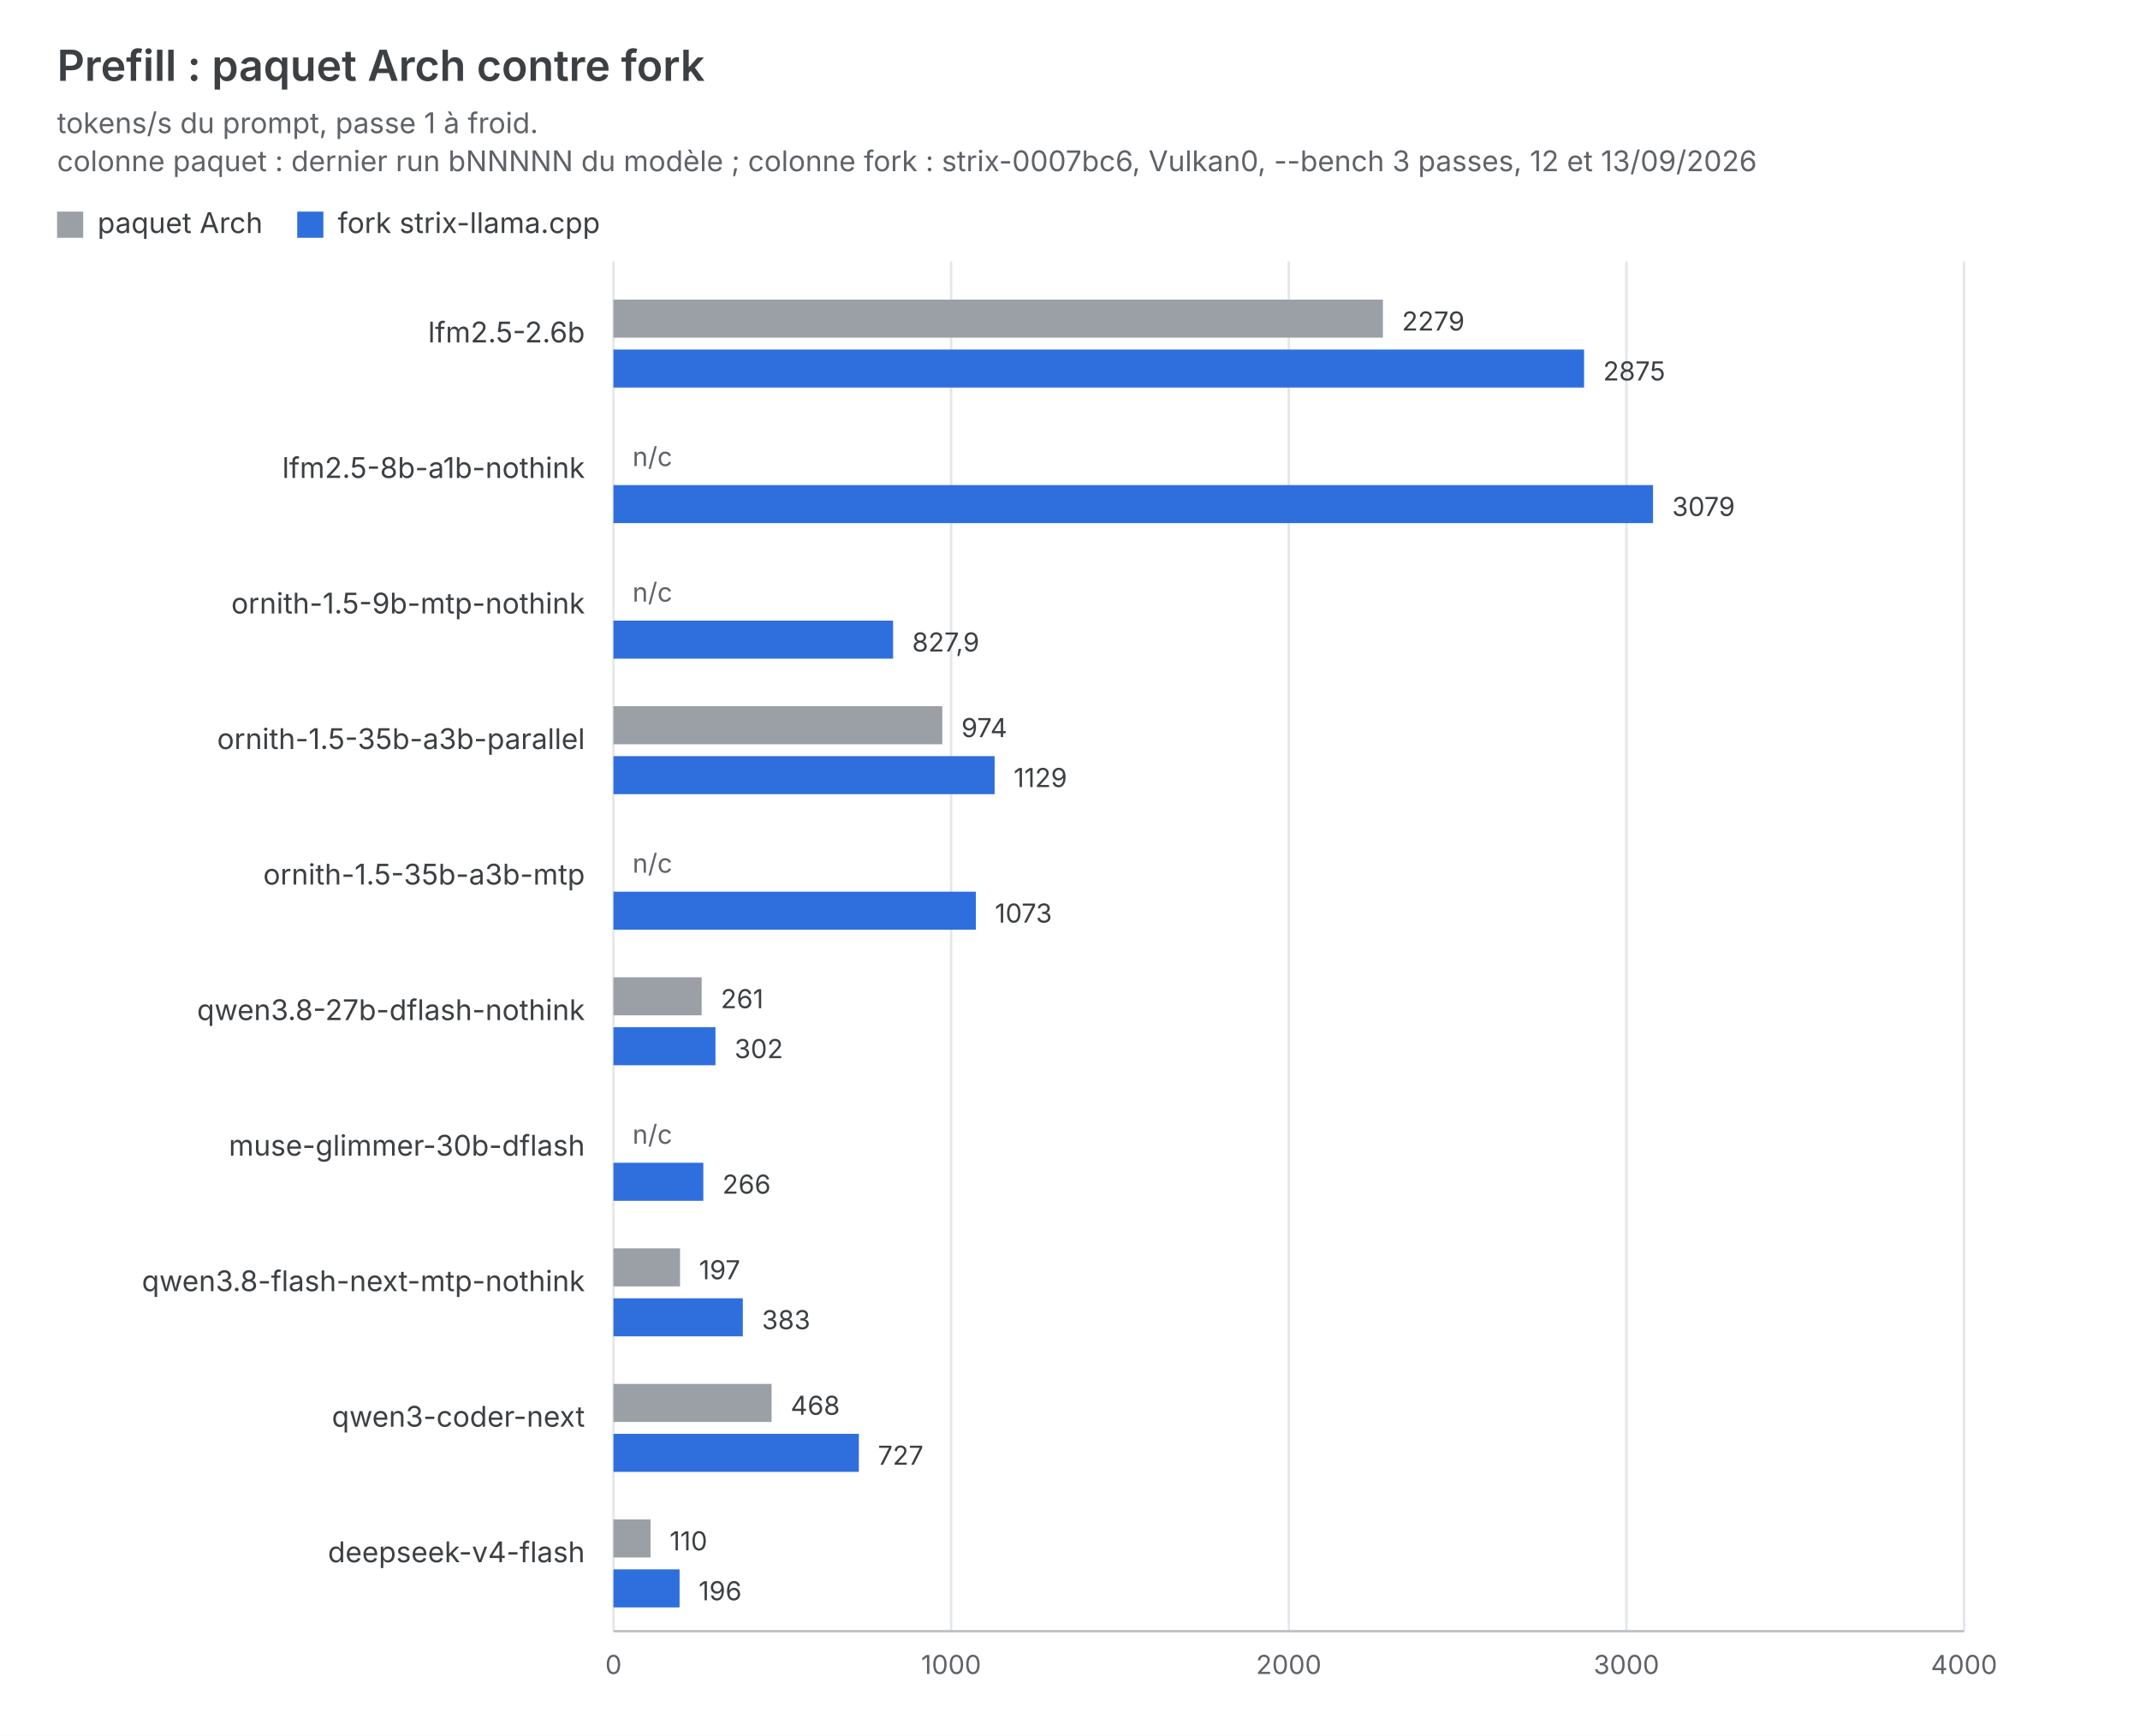
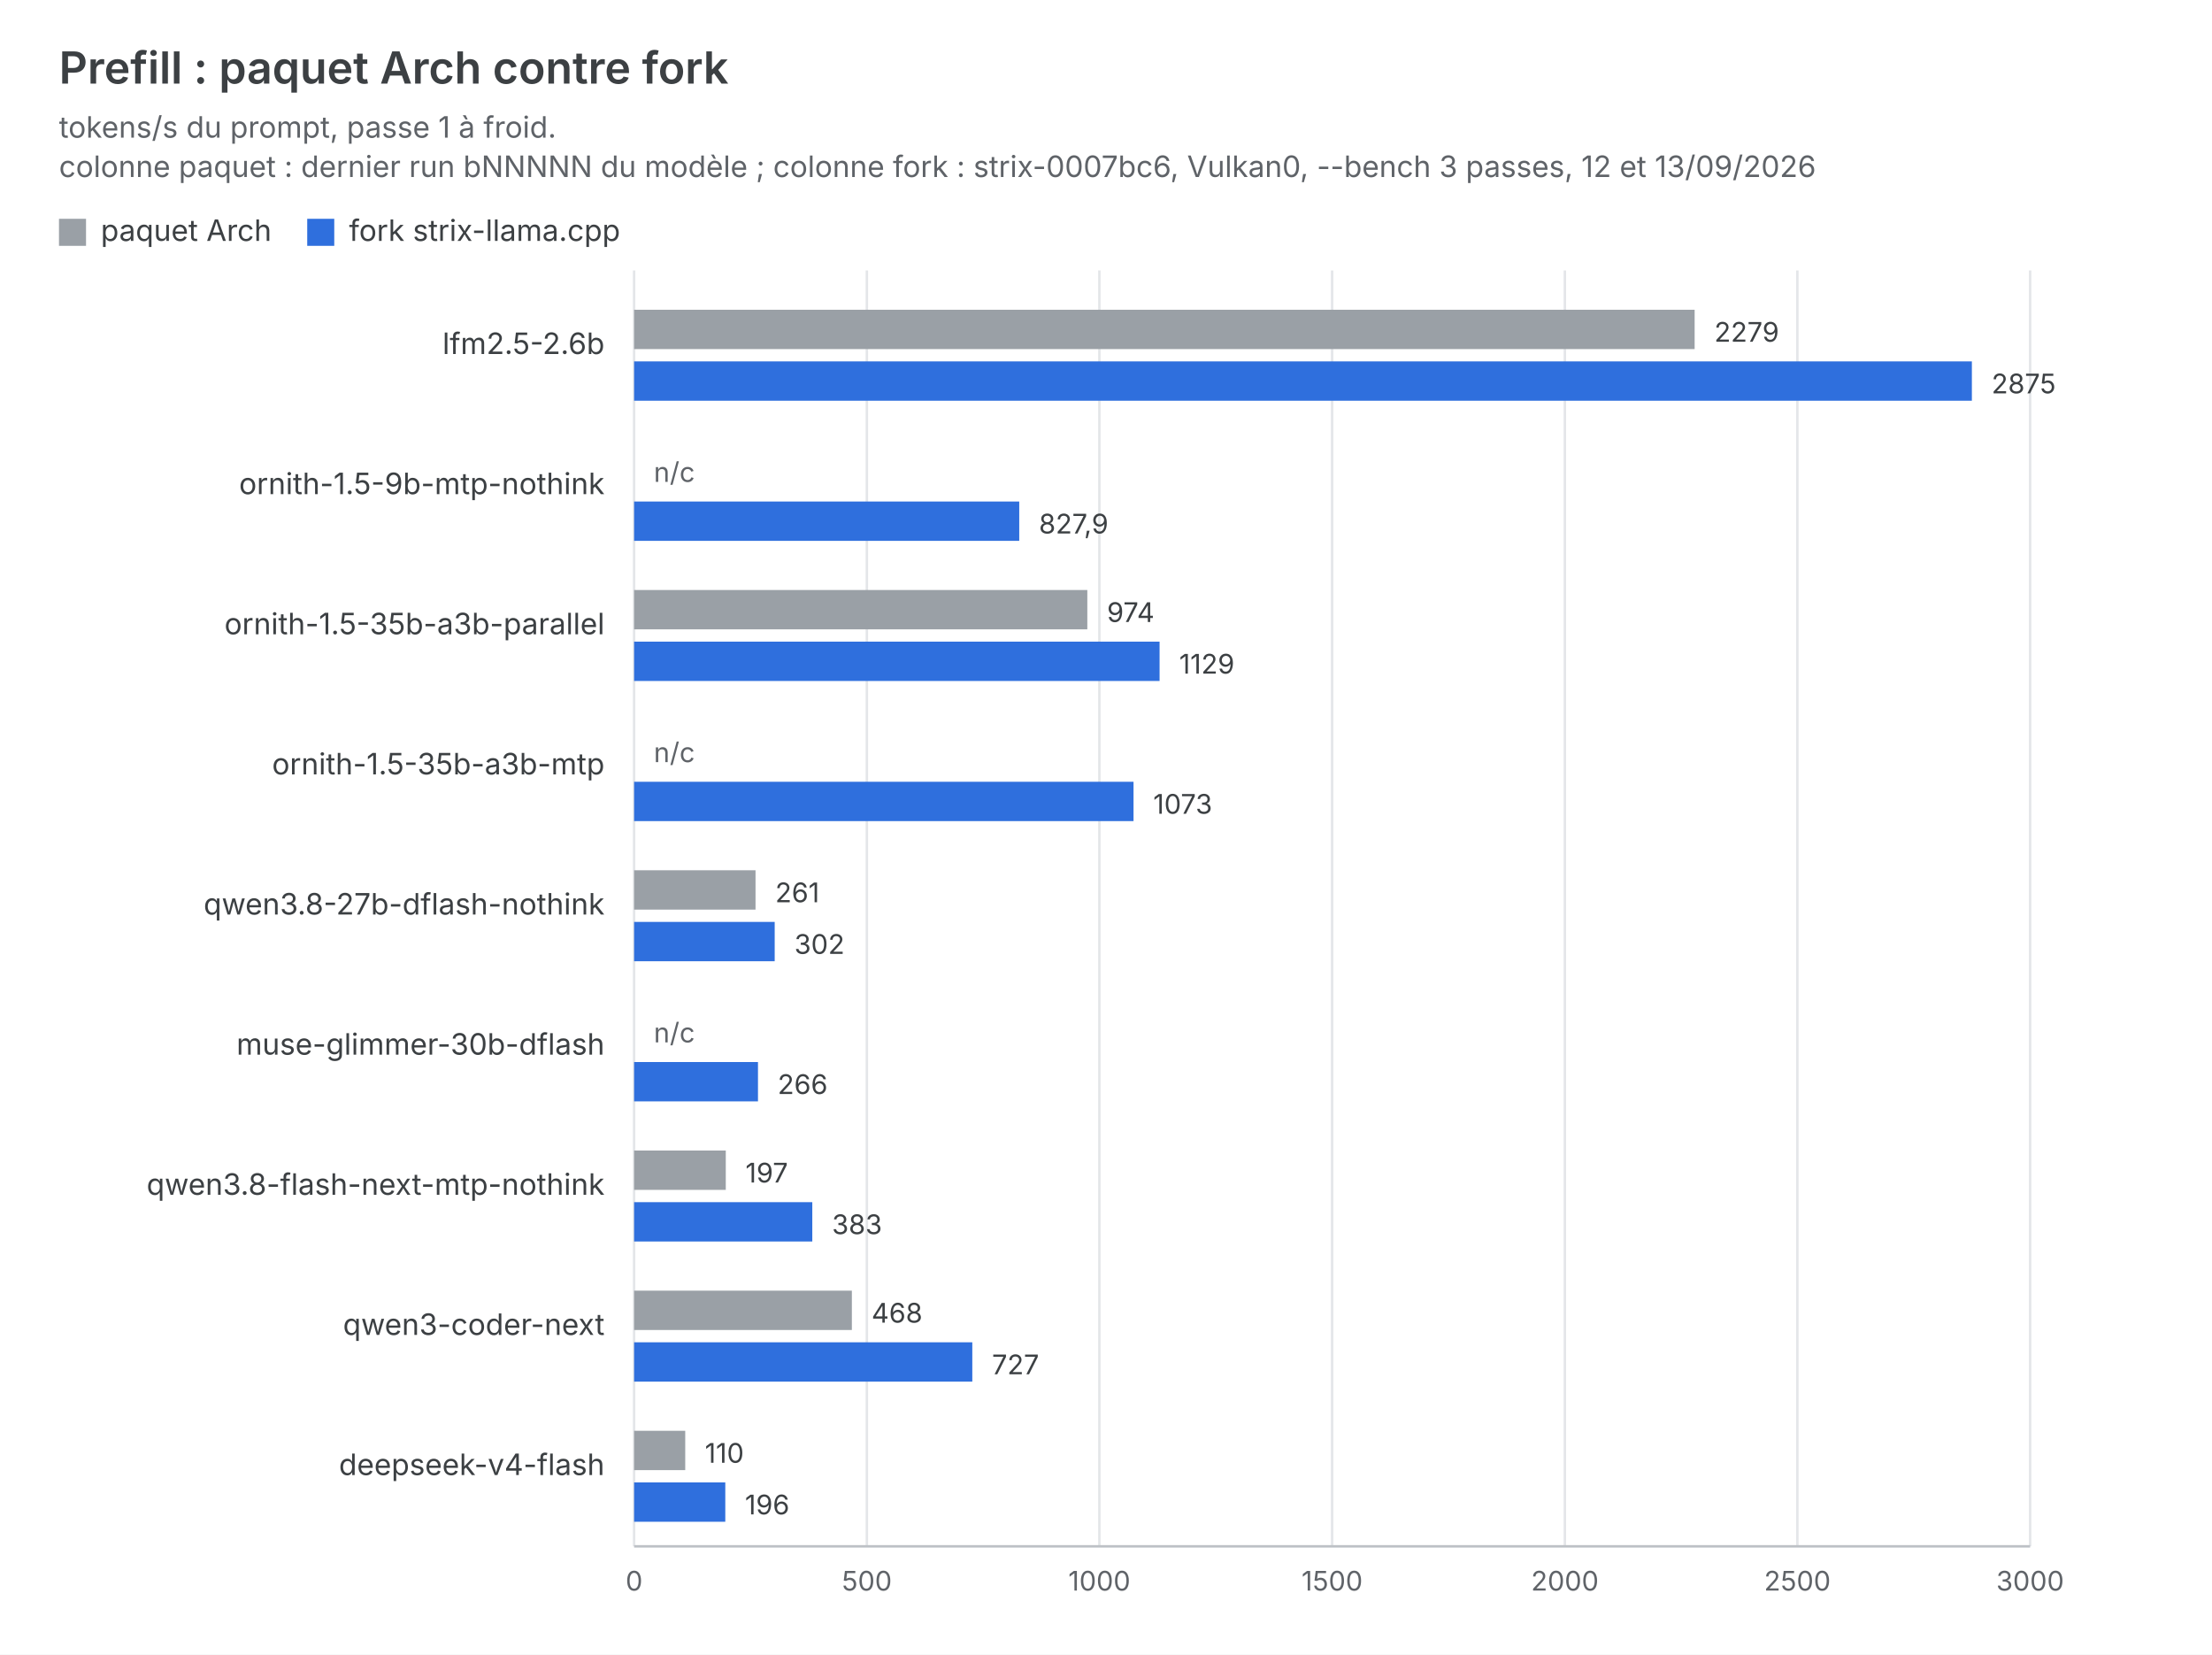
- <svg xmlns="http://www.w3.org/2000/svg" width="900" height="730" viewBox="0 0 900 730" role="img" aria-label="Prefill : paquet Arch contre fork">
-   <rect x="0" y="0" width="900" height="730" fill="#ffffff" />
+ <svg xmlns="http://www.w3.org/2000/svg" width="900" height="673" viewBox="0 0 900 673" role="img" aria-label="Prefill : paquet Arch contre fork">
+   <rect x="0" y="0" width="900" height="673" fill="#ffffff" />
  <text x="24.0" y="34.0" font-family="Inter, Helvetica, Arial, sans-serif" font-size="18" fill="#3c4043" text-anchor="start" font-weight="600">Prefill : paquet Arch contre fork</text>
  <text x="24.0" y="56.0" font-family="Inter, Helvetica, Arial, sans-serif" font-size="12" fill="#5f6368" text-anchor="start">tokens/s du prompt, passe 1 à froid.</text>
  <text x="24.0" y="72.0" font-family="Inter, Helvetica, Arial, sans-serif" font-size="12" fill="#5f6368" text-anchor="start">colonne paquet : dernier run bNNNNN du modèle ; colonne fork : strix-0007bc6, Vulkan0, --bench 3 passes, 12 et 13/09/2026</text>
  <rect x="24.0" y="89.0" width="11" height="11" fill="#9aa0a6" />
  <text x="41.0" y="98.0" font-family="Inter, Helvetica, Arial, sans-serif" font-size="12" fill="#3c4043" text-anchor="start">paquet Arch</text>
  <rect x="125.0" y="89.0" width="11" height="11" fill="#2f6fdd" />
  <text x="142.0" y="98.0" font-family="Inter, Helvetica, Arial, sans-serif" font-size="12" fill="#3c4043" text-anchor="start">fork strix-llama.cpp</text>
-   <line x1="258.0" y1="110.0" x2="258.0" y2="686.0" stroke="#e4e6e9" stroke-width="1.0" />
-   <text x="258.0" y="704.0" font-family="Inter, Helvetica, Arial, sans-serif" font-size="11" fill="#5f6368" text-anchor="middle">0</text>
-   <line x1="400.0" y1="110.0" x2="400.0" y2="686.0" stroke="#e4e6e9" stroke-width="1.0" />
-   <text x="400.0" y="704.0" font-family="Inter, Helvetica, Arial, sans-serif" font-size="11" fill="#5f6368" text-anchor="middle">1000</text>
-   <line x1="542.0" y1="110.0" x2="542.0" y2="686.0" stroke="#e4e6e9" stroke-width="1.0" />
-   <text x="542.0" y="704.0" font-family="Inter, Helvetica, Arial, sans-serif" font-size="11" fill="#5f6368" text-anchor="middle">2000</text>
-   <line x1="684.0" y1="110.0" x2="684.0" y2="686.0" stroke="#e4e6e9" stroke-width="1.0" />
-   <text x="684.0" y="704.0" font-family="Inter, Helvetica, Arial, sans-serif" font-size="11" fill="#5f6368" text-anchor="middle">3000</text>
-   <line x1="826.0" y1="110.0" x2="826.0" y2="686.0" stroke="#e4e6e9" stroke-width="1.0" />
-   <text x="826.0" y="704.0" font-family="Inter, Helvetica, Arial, sans-serif" font-size="11" fill="#5f6368" text-anchor="middle">4000</text>
-   <line x1="258.0" y1="686.0" x2="826.0" y2="686.0" stroke="#bdc1c6" stroke-width="1.0" />
+   <line x1="258.0" y1="110.0" x2="258.0" y2="629.0" stroke="#e4e6e9" stroke-width="1.0" />
+   <text x="258.0" y="647.0" font-family="Inter, Helvetica, Arial, sans-serif" font-size="11" fill="#5f6368" text-anchor="middle">0</text>
+   <line x1="352.7" y1="110.0" x2="352.7" y2="629.0" stroke="#e4e6e9" stroke-width="1.0" />
+   <text x="352.7" y="647.0" font-family="Inter, Helvetica, Arial, sans-serif" font-size="11" fill="#5f6368" text-anchor="middle">500</text>
+   <line x1="447.3" y1="110.0" x2="447.3" y2="629.0" stroke="#e4e6e9" stroke-width="1.0" />
+   <text x="447.3" y="647.0" font-family="Inter, Helvetica, Arial, sans-serif" font-size="11" fill="#5f6368" text-anchor="middle">1000</text>
+   <line x1="542.0" y1="110.0" x2="542.0" y2="629.0" stroke="#e4e6e9" stroke-width="1.0" />
+   <text x="542.0" y="647.0" font-family="Inter, Helvetica, Arial, sans-serif" font-size="11" fill="#5f6368" text-anchor="middle">1500</text>
+   <line x1="636.7" y1="110.0" x2="636.7" y2="629.0" stroke="#e4e6e9" stroke-width="1.0" />
+   <text x="636.7" y="647.0" font-family="Inter, Helvetica, Arial, sans-serif" font-size="11" fill="#5f6368" text-anchor="middle">2000</text>
+   <line x1="731.3" y1="110.0" x2="731.3" y2="629.0" stroke="#e4e6e9" stroke-width="1.0" />
+   <text x="731.3" y="647.0" font-family="Inter, Helvetica, Arial, sans-serif" font-size="11" fill="#5f6368" text-anchor="middle">2500</text>
+   <line x1="826.0" y1="110.0" x2="826.0" y2="629.0" stroke="#e4e6e9" stroke-width="1.0" />
+   <text x="826.0" y="647.0" font-family="Inter, Helvetica, Arial, sans-serif" font-size="11" fill="#5f6368" text-anchor="middle">3000</text>
+   <line x1="258.0" y1="629.0" x2="826.0" y2="629.0" stroke="#bdc1c6" stroke-width="1.0" />
  <text x="246.0" y="144.0" font-family="Inter, Helvetica, Arial, sans-serif" font-size="12" fill="#3c4043" text-anchor="end">lfm2.5-2.6b</text>
-   <rect x="258.0" y="126.0" width="323.6" height="16.0" fill="#9aa0a6" />
-   <text x="589.6" y="139.0" font-family="Inter, Helvetica, Arial, sans-serif" font-size="11" fill="#3c4043" text-anchor="start">2279</text>
-   <rect x="258.0" y="147.0" width="408.2" height="16.0" fill="#2f6fdd" />
-   <text x="674.2" y="160.0" font-family="Inter, Helvetica, Arial, sans-serif" font-size="11" fill="#3c4043" text-anchor="start">2875</text>
-   <text x="246.0" y="201.0" font-family="Inter, Helvetica, Arial, sans-serif" font-size="12" fill="#3c4043" text-anchor="end">lfm2.5-8b-a1b-nothink</text>
+   <rect x="258.0" y="126.0" width="431.5" height="16.0" fill="#9aa0a6" />
+   <text x="697.5" y="139.0" font-family="Inter, Helvetica, Arial, sans-serif" font-size="11" fill="#3c4043" text-anchor="start">2279</text>
+   <rect x="258.0" y="147.0" width="544.3" height="16.0" fill="#2f6fdd" />
+   <text x="810.3" y="160.0" font-family="Inter, Helvetica, Arial, sans-serif" font-size="11" fill="#3c4043" text-anchor="start">2875</text>
+   <text x="246.0" y="201.0" font-family="Inter, Helvetica, Arial, sans-serif" font-size="12" fill="#3c4043" text-anchor="end">ornith-1.5-9b-mtp-nothink</text>
  <text x="266.0" y="196.0" font-family="Inter, Helvetica, Arial, sans-serif" font-size="11" fill="#5f6368" text-anchor="start">n/c</text>
-   <rect x="258.0" y="204.0" width="437.2" height="16.0" fill="#2f6fdd" />
-   <text x="703.2" y="217.0" font-family="Inter, Helvetica, Arial, sans-serif" font-size="11" fill="#3c4043" text-anchor="start">3079</text>
-   <text x="246.0" y="258.0" font-family="Inter, Helvetica, Arial, sans-serif" font-size="12" fill="#3c4043" text-anchor="end">ornith-1.5-9b-mtp-nothink</text>
-   <text x="266.0" y="253.0" font-family="Inter, Helvetica, Arial, sans-serif" font-size="11" fill="#5f6368" text-anchor="start">n/c</text>
-   <rect x="258.0" y="261.0" width="117.6" height="16.0" fill="#2f6fdd" />
-   <text x="383.6" y="274.0" font-family="Inter, Helvetica, Arial, sans-serif" font-size="11" fill="#3c4043" text-anchor="start">827,9</text>
-   <text x="246.0" y="315.0" font-family="Inter, Helvetica, Arial, sans-serif" font-size="12" fill="#3c4043" text-anchor="end">ornith-1.5-35b-a3b-parallel</text>
-   <rect x="258.0" y="297.0" width="138.3" height="16.0" fill="#9aa0a6" />
-   <text x="404.3" y="310.0" font-family="Inter, Helvetica, Arial, sans-serif" font-size="11" fill="#3c4043" text-anchor="start">974</text>
-   <rect x="258.0" y="318.0" width="160.3" height="16.0" fill="#2f6fdd" />
-   <text x="426.3" y="331.0" font-family="Inter, Helvetica, Arial, sans-serif" font-size="11" fill="#3c4043" text-anchor="start">1129</text>
-   <text x="246.0" y="372.0" font-family="Inter, Helvetica, Arial, sans-serif" font-size="12" fill="#3c4043" text-anchor="end">ornith-1.5-35b-a3b-mtp</text>
-   <text x="266.0" y="367.0" font-family="Inter, Helvetica, Arial, sans-serif" font-size="11" fill="#5f6368" text-anchor="start">n/c</text>
-   <rect x="258.0" y="375.0" width="152.4" height="16.0" fill="#2f6fdd" />
-   <text x="418.4" y="388.0" font-family="Inter, Helvetica, Arial, sans-serif" font-size="11" fill="#3c4043" text-anchor="start">1073</text>
-   <text x="246.0" y="429.0" font-family="Inter, Helvetica, Arial, sans-serif" font-size="12" fill="#3c4043" text-anchor="end">qwen3.8-27b-dflash-nothink</text>
-   <rect x="258.0" y="411.0" width="37.1" height="16.0" fill="#9aa0a6" />
-   <text x="303.1" y="424.0" font-family="Inter, Helvetica, Arial, sans-serif" font-size="11" fill="#3c4043" text-anchor="start">261</text>
-   <rect x="258.0" y="432.0" width="42.9" height="16.0" fill="#2f6fdd" />
-   <text x="308.9" y="445.0" font-family="Inter, Helvetica, Arial, sans-serif" font-size="11" fill="#3c4043" text-anchor="start">302</text>
-   <text x="246.0" y="486.0" font-family="Inter, Helvetica, Arial, sans-serif" font-size="12" fill="#3c4043" text-anchor="end">muse-glimmer-30b-dflash</text>
-   <text x="266.0" y="481.0" font-family="Inter, Helvetica, Arial, sans-serif" font-size="11" fill="#5f6368" text-anchor="start">n/c</text>
-   <rect x="258.0" y="489.0" width="37.8" height="16.0" fill="#2f6fdd" />
-   <text x="303.8" y="502.0" font-family="Inter, Helvetica, Arial, sans-serif" font-size="11" fill="#3c4043" text-anchor="start">266</text>
-   <text x="246.0" y="543.0" font-family="Inter, Helvetica, Arial, sans-serif" font-size="12" fill="#3c4043" text-anchor="end">qwen3.8-flash-next-mtp-nothink</text>
-   <rect x="258.0" y="525.0" width="28.0" height="16.0" fill="#9aa0a6" />
-   <text x="294.0" y="538.0" font-family="Inter, Helvetica, Arial, sans-serif" font-size="11" fill="#3c4043" text-anchor="start">197</text>
-   <rect x="258.0" y="546.0" width="54.4" height="16.0" fill="#2f6fdd" />
-   <text x="320.4" y="559.0" font-family="Inter, Helvetica, Arial, sans-serif" font-size="11" fill="#3c4043" text-anchor="start">383</text>
-   <text x="246.0" y="600.0" font-family="Inter, Helvetica, Arial, sans-serif" font-size="12" fill="#3c4043" text-anchor="end">qwen3-coder-next</text>
-   <rect x="258.0" y="582.0" width="66.5" height="16.0" fill="#9aa0a6" />
-   <text x="332.5" y="595.0" font-family="Inter, Helvetica, Arial, sans-serif" font-size="11" fill="#3c4043" text-anchor="start">468</text>
-   <rect x="258.0" y="603.0" width="103.2" height="16.0" fill="#2f6fdd" />
-   <text x="369.2" y="616.0" font-family="Inter, Helvetica, Arial, sans-serif" font-size="11" fill="#3c4043" text-anchor="start">727</text>
-   <text x="246.0" y="657.0" font-family="Inter, Helvetica, Arial, sans-serif" font-size="12" fill="#3c4043" text-anchor="end">deepseek-v4-flash</text>
-   <rect x="258.0" y="639.0" width="15.6" height="16.0" fill="#9aa0a6" />
-   <text x="281.6" y="652.0" font-family="Inter, Helvetica, Arial, sans-serif" font-size="11" fill="#3c4043" text-anchor="start">110</text>
-   <rect x="258.0" y="660.0" width="27.8" height="16.0" fill="#2f6fdd" />
-   <text x="293.8" y="673.0" font-family="Inter, Helvetica, Arial, sans-serif" font-size="11" fill="#3c4043" text-anchor="start">196</text>
+   <rect x="258.0" y="204.0" width="156.7" height="16.0" fill="#2f6fdd" />
+   <text x="422.7" y="217.0" font-family="Inter, Helvetica, Arial, sans-serif" font-size="11" fill="#3c4043" text-anchor="start">827,9</text>
+   <text x="246.0" y="258.0" font-family="Inter, Helvetica, Arial, sans-serif" font-size="12" fill="#3c4043" text-anchor="end">ornith-1.5-35b-a3b-parallel</text>
+   <rect x="258.0" y="240.0" width="184.4" height="16.0" fill="#9aa0a6" />
+   <text x="450.4" y="253.0" font-family="Inter, Helvetica, Arial, sans-serif" font-size="11" fill="#3c4043" text-anchor="start">974</text>
+   <rect x="258.0" y="261.0" width="213.8" height="16.0" fill="#2f6fdd" />
+   <text x="479.8" y="274.0" font-family="Inter, Helvetica, Arial, sans-serif" font-size="11" fill="#3c4043" text-anchor="start">1129</text>
+   <text x="246.0" y="315.0" font-family="Inter, Helvetica, Arial, sans-serif" font-size="12" fill="#3c4043" text-anchor="end">ornith-1.5-35b-a3b-mtp</text>
+   <text x="266.0" y="310.0" font-family="Inter, Helvetica, Arial, sans-serif" font-size="11" fill="#5f6368" text-anchor="start">n/c</text>
+   <rect x="258.0" y="318.0" width="203.2" height="16.0" fill="#2f6fdd" />
+   <text x="469.2" y="331.0" font-family="Inter, Helvetica, Arial, sans-serif" font-size="11" fill="#3c4043" text-anchor="start">1073</text>
+   <text x="246.0" y="372.0" font-family="Inter, Helvetica, Arial, sans-serif" font-size="12" fill="#3c4043" text-anchor="end">qwen3.8-27b-dflash-nothink</text>
+   <rect x="258.0" y="354.0" width="49.4" height="16.0" fill="#9aa0a6" />
+   <text x="315.4" y="367.0" font-family="Inter, Helvetica, Arial, sans-serif" font-size="11" fill="#3c4043" text-anchor="start">261</text>
+   <rect x="258.0" y="375.0" width="57.2" height="16.0" fill="#2f6fdd" />
+   <text x="323.2" y="388.0" font-family="Inter, Helvetica, Arial, sans-serif" font-size="11" fill="#3c4043" text-anchor="start">302</text>
+   <text x="246.0" y="429.0" font-family="Inter, Helvetica, Arial, sans-serif" font-size="12" fill="#3c4043" text-anchor="end">muse-glimmer-30b-dflash</text>
+   <text x="266.0" y="424.0" font-family="Inter, Helvetica, Arial, sans-serif" font-size="11" fill="#5f6368" text-anchor="start">n/c</text>
+   <rect x="258.0" y="432.0" width="50.4" height="16.0" fill="#2f6fdd" />
+   <text x="316.4" y="445.0" font-family="Inter, Helvetica, Arial, sans-serif" font-size="11" fill="#3c4043" text-anchor="start">266</text>
+   <text x="246.0" y="486.0" font-family="Inter, Helvetica, Arial, sans-serif" font-size="12" fill="#3c4043" text-anchor="end">qwen3.8-flash-next-mtp-nothink</text>
+   <rect x="258.0" y="468.0" width="37.3" height="16.0" fill="#9aa0a6" />
+   <text x="303.3" y="481.0" font-family="Inter, Helvetica, Arial, sans-serif" font-size="11" fill="#3c4043" text-anchor="start">197</text>
+   <rect x="258.0" y="489.0" width="72.5" height="16.0" fill="#2f6fdd" />
+   <text x="338.5" y="502.0" font-family="Inter, Helvetica, Arial, sans-serif" font-size="11" fill="#3c4043" text-anchor="start">383</text>
+   <text x="246.0" y="543.0" font-family="Inter, Helvetica, Arial, sans-serif" font-size="12" fill="#3c4043" text-anchor="end">qwen3-coder-next</text>
+   <rect x="258.0" y="525.0" width="88.6" height="16.0" fill="#9aa0a6" />
+   <text x="354.6" y="538.0" font-family="Inter, Helvetica, Arial, sans-serif" font-size="11" fill="#3c4043" text-anchor="start">468</text>
+   <rect x="258.0" y="546.0" width="137.6" height="16.0" fill="#2f6fdd" />
+   <text x="403.6" y="559.0" font-family="Inter, Helvetica, Arial, sans-serif" font-size="11" fill="#3c4043" text-anchor="start">727</text>
+   <text x="246.0" y="600.0" font-family="Inter, Helvetica, Arial, sans-serif" font-size="12" fill="#3c4043" text-anchor="end">deepseek-v4-flash</text>
+   <rect x="258.0" y="582.0" width="20.8" height="16.0" fill="#9aa0a6" />
+   <text x="286.8" y="595.0" font-family="Inter, Helvetica, Arial, sans-serif" font-size="11" fill="#3c4043" text-anchor="start">110</text>
+   <rect x="258.0" y="603.0" width="37.1" height="16.0" fill="#2f6fdd" />
+   <text x="303.1" y="616.0" font-family="Inter, Helvetica, Arial, sans-serif" font-size="11" fill="#3c4043" text-anchor="start">196</text>
</svg>
